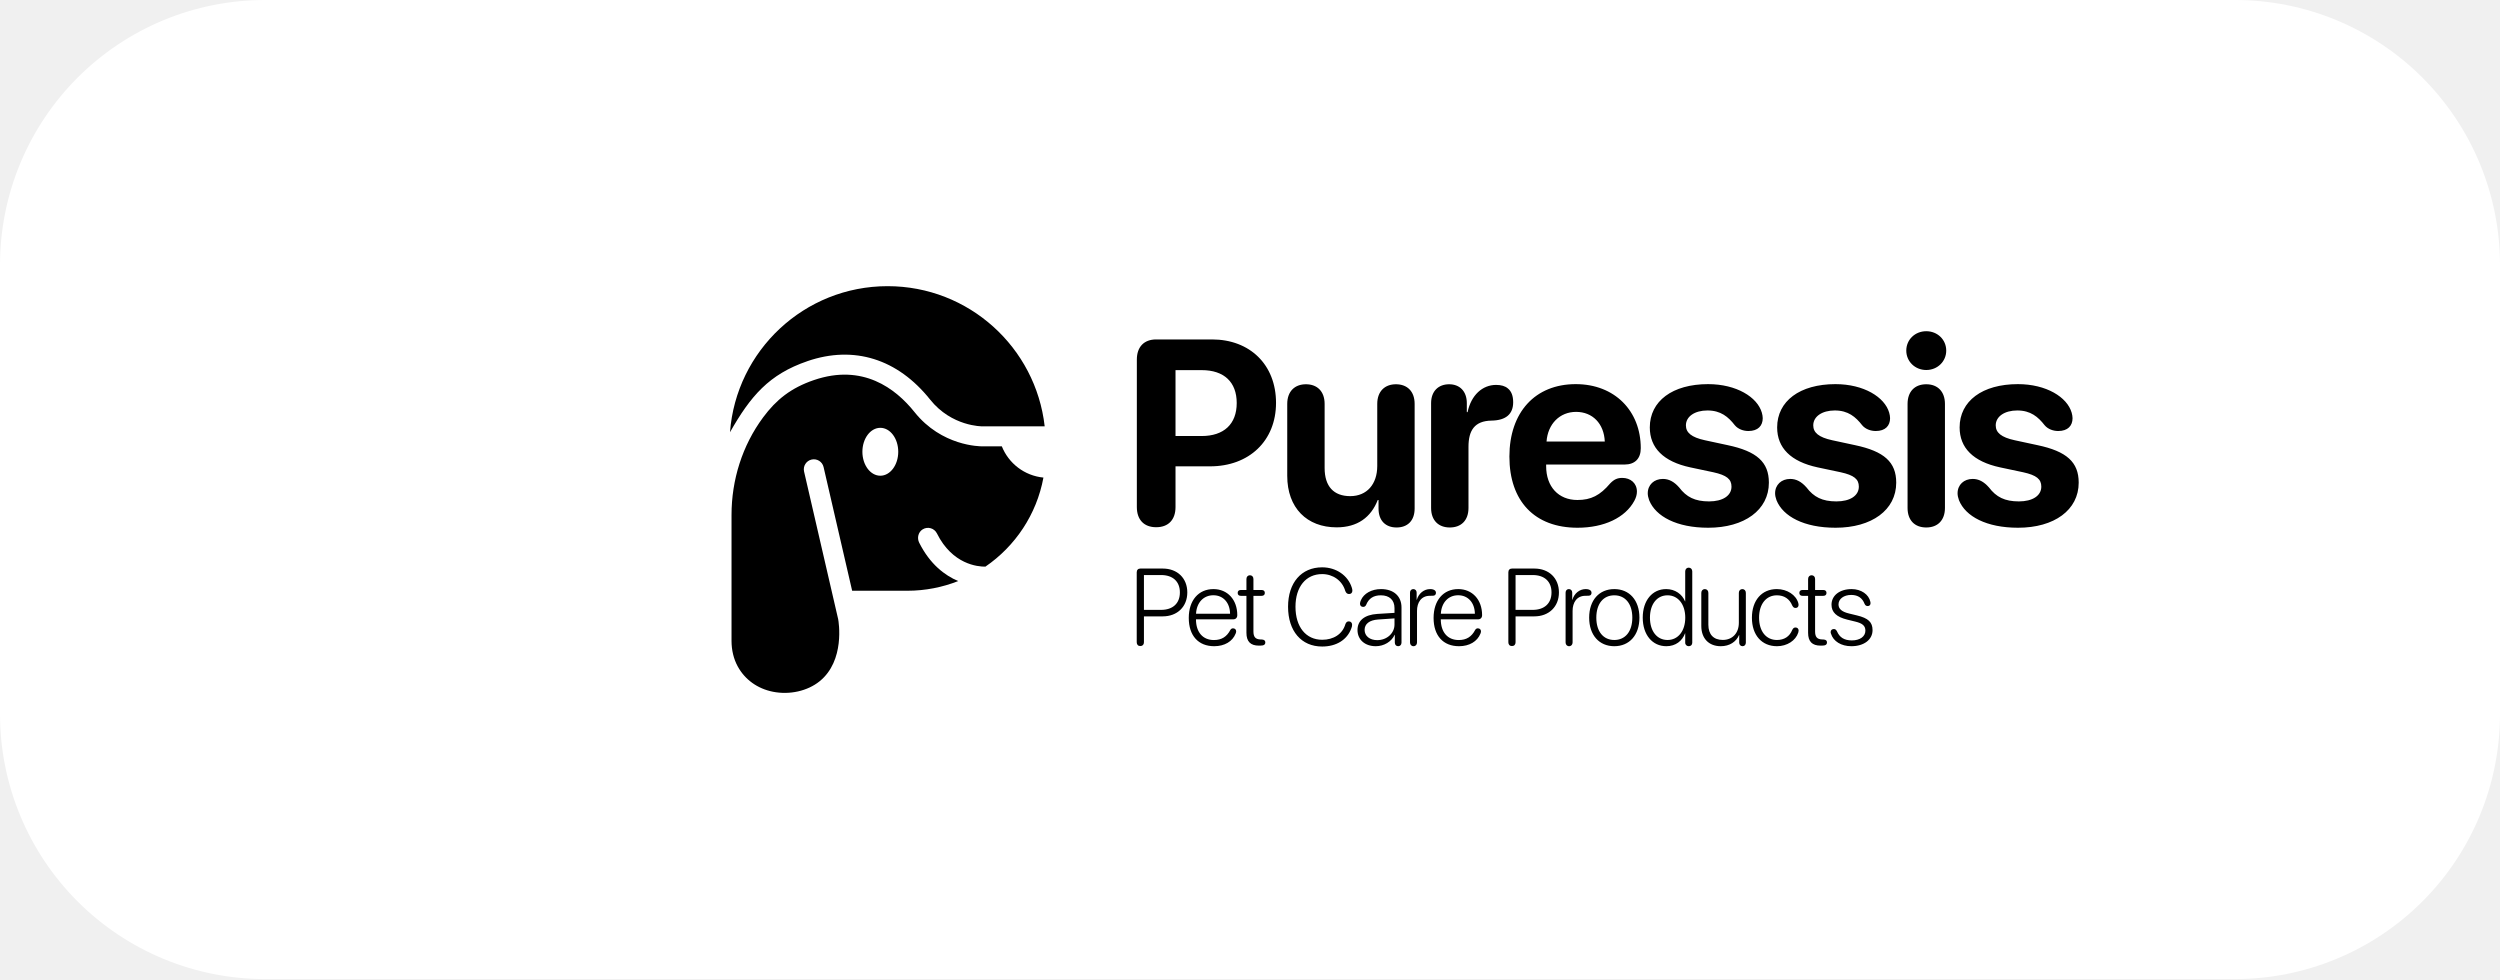
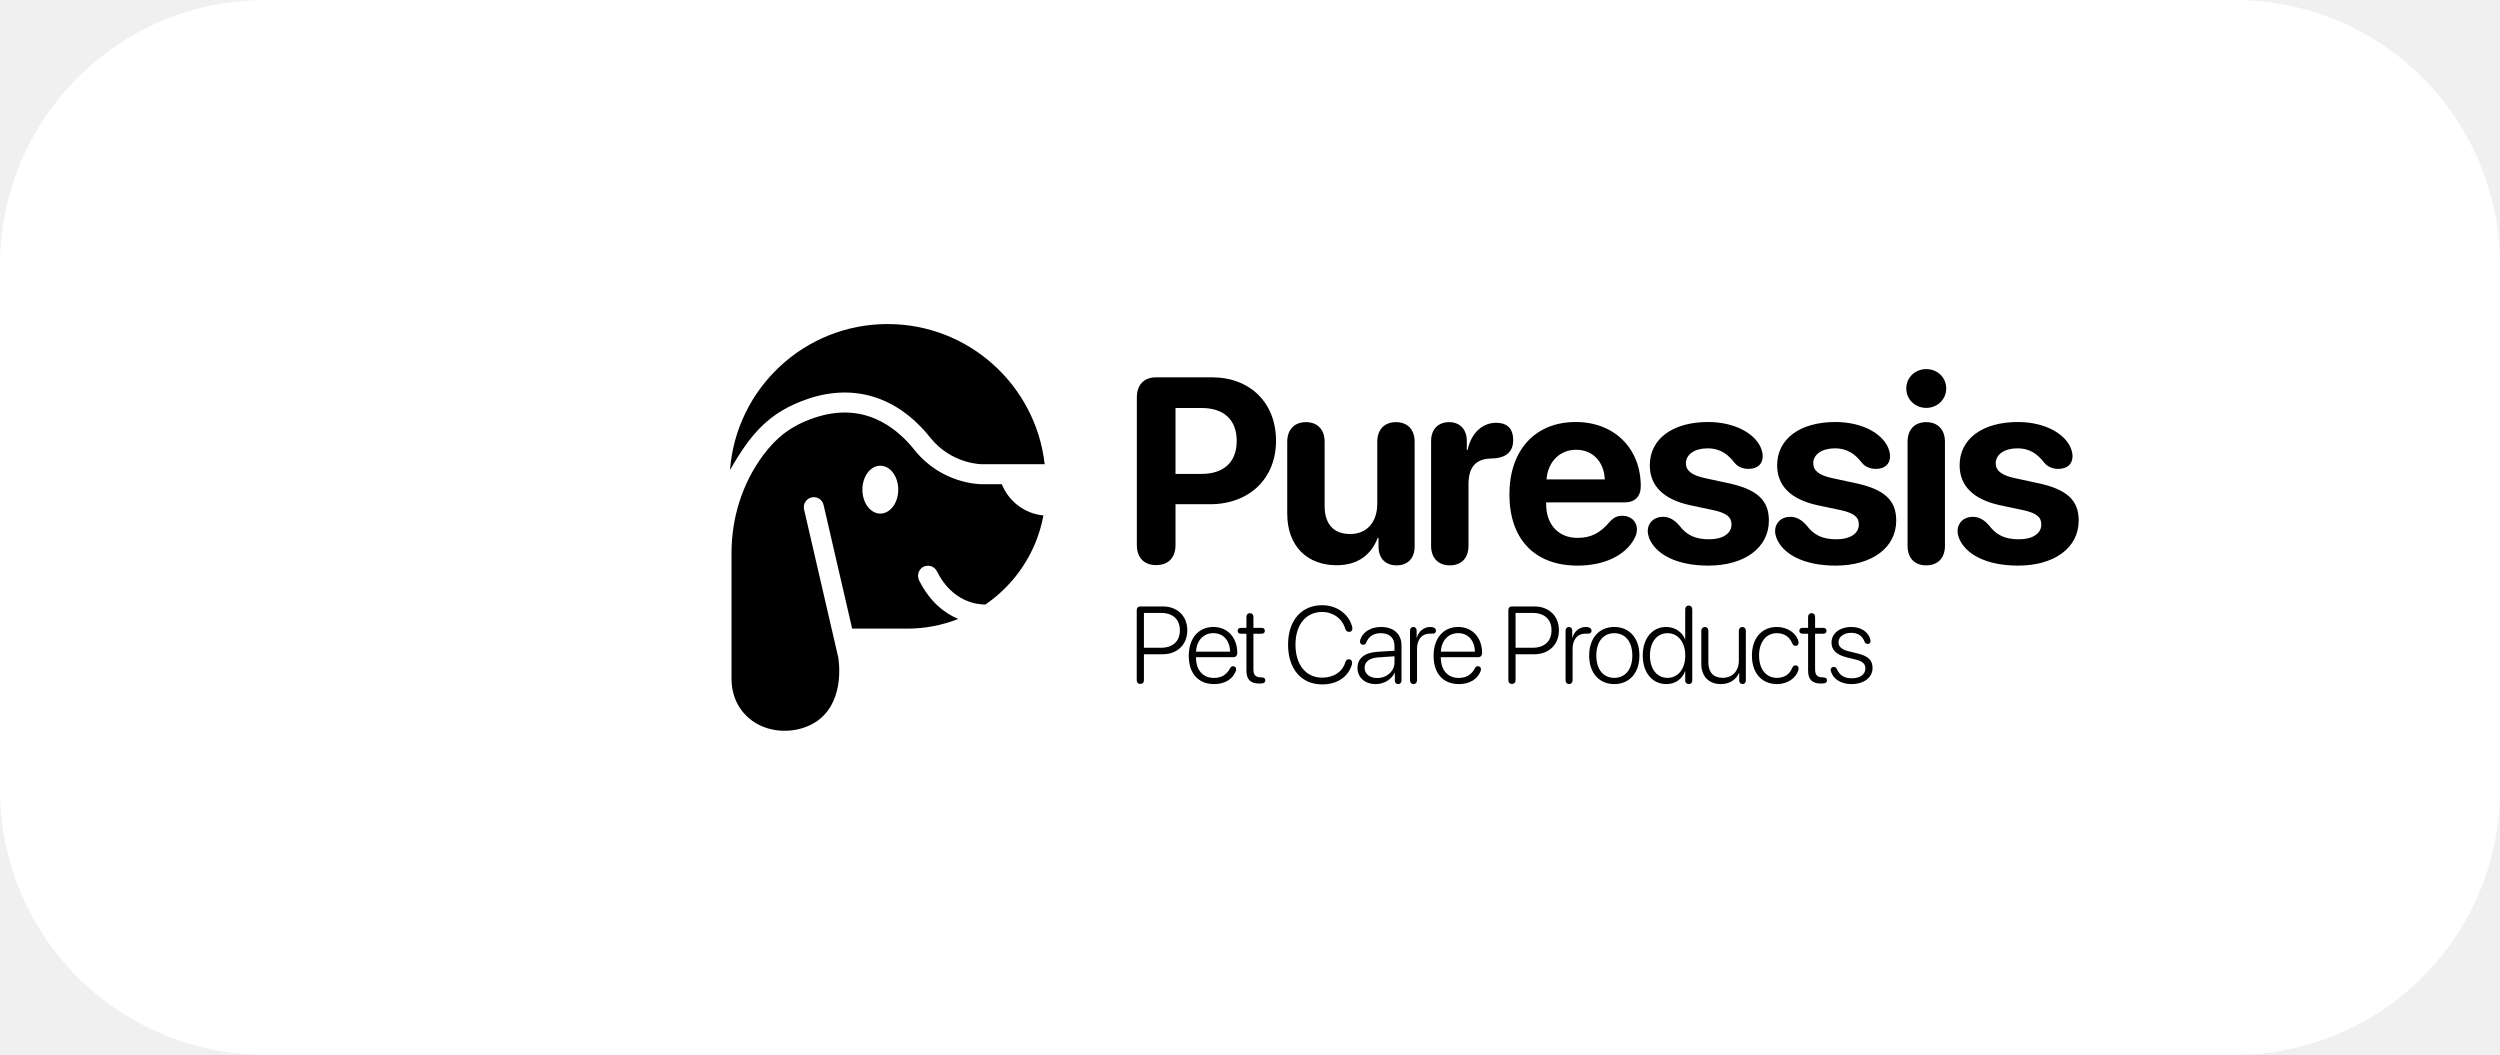
- <svg xmlns="http://www.w3.org/2000/svg" width="1887" height="739" viewBox="0 0 1887 739" fill="none">
+ <svg xmlns="http://www.w3.org/2000/svg" width="1887" height="796.184" viewBox="0 0 1887 796.184" fill="none">
  <g>
-     <path transform="matrix(1 0 0 1 0 0)" d="M200 0L1687 0C1740.043 0 1790.914 21.071 1828.421 58.579C1865.929 96.086 1887 146.957 1887 200L1887 200L1887 539C1887 592.043 1865.929 642.914 1828.421 680.421C1790.914 717.929 1740.043 739 1687 739L1687 739L200 739C146.957 739 96.086 717.929 58.579 680.421C21.071 642.914 0 592.043 0 539L0 539L0 200C0 146.957 21.071 96.086 58.579 58.579C96.086 21.071 146.957 0 200 0L200 0Z" fill="#FFFFFF" />
+     <path transform="matrix(1 0 0 1 0 0)" d="M200 0L1687 0C1740.043 0 1790.914 21.071 1828.421 58.579C1865.929 96.086 1887 146.957 1887 200L1887 200L1887 596.184C1887 649.227 1865.929 700.098 1828.421 737.605C1790.914 775.113 1740.043 796.184 1687 796.184L1687 796.184L200 796.184C146.957 796.184 96.086 775.113 58.579 737.605C21.071 700.098 0 649.227 0 596.184L0 596.184L0 200C0 146.957 21.071 96.086 58.579 58.579C96.086 21.071 146.957 0 200 0L200 0Z" fill="#FFFFFF" />
  </g>
  <g>
    <g>
      <g>
        <g>
          <g>
            <g>
-               <path transform="matrix(1 0 0 1 551 216)" d="M0 110.245C4.651 48.592 56.116 0 118.967 0C180.308 0 230.807 46.266 237.527 105.805L190.683 105.805L190.532 105.805C190.275 105.805 167.367 106.032 151.057 85.602C126.533 54.873 93.658 44.575 58.517 56.564L58.517 56.579C29.357 66.53 15.433 83.095 0 110.245ZM63.389 70.864C100.146 58.316 124.927 77.086 139.258 95.024C159.765 120.724 188.473 120.936 190.738 120.906L205.144 120.906L205.175 120.891C210.309 133.741 222.269 143.087 236.585 144.477C231.451 172.321 215.292 196.3 192.777 211.702C187.098 211.762 167.89 210.116 156.186 186.605C154.223 182.68 149.3 181.2 145.464 183.54C142.082 185.609 141.025 190.078 142.807 193.627C151.022 209.995 162.227 218.361 172.254 222.589C160.354 227.285 147.412 229.897 133.852 229.897L92.202 229.897L70.638 136.534C69.702 132.472 65.639 129.935 61.577 130.872C57.515 131.808 54.978 135.87 55.914 139.932L81.662 251.414C81.979 253.121 87.008 282.641 67.588 298.269C58.451 305.623 44.981 308.628 32.432 306.137C20.774 303.811 11.32 297.031 5.839 287.02C2.773 281.433 1.157 274.759 1.157 267.737L1.157 172.683C1.157 146.258 9.252 120.332 24.972 99.086C34.954 85.617 46.008 76.799 63.389 70.864ZM113.465 106.923C105.99 106.923 99.934 115.017 99.934 124.998C99.934 134.979 105.99 143.072 113.465 143.072C120.94 143.072 126.996 134.979 126.996 124.998C126.996 115.017 120.94 106.923 113.465 106.923Z" fill="#000000" fill-rule="evenodd" />
+               <path transform="matrix(1 0 0 1 551 244.592)" d="M0 110.245C4.651 48.592 56.116 0 118.967 0C180.308 0 230.807 46.266 237.527 105.805L190.683 105.805L190.532 105.805C190.275 105.805 167.367 106.032 151.057 85.602C126.533 54.873 93.658 44.575 58.517 56.564L58.517 56.579C29.357 66.53 15.433 83.095 0 110.245ZM63.389 70.864C100.146 58.316 124.927 77.086 139.258 95.024C159.765 120.724 188.473 120.936 190.738 120.906L205.144 120.906L205.175 120.891C210.309 133.741 222.269 143.087 236.585 144.477C231.451 172.321 215.292 196.3 192.777 211.702C187.098 211.762 167.89 210.116 156.186 186.605C154.223 182.68 149.3 181.2 145.464 183.54C142.082 185.609 141.025 190.078 142.807 193.627C151.022 209.995 162.227 218.361 172.254 222.589C160.354 227.285 147.412 229.897 133.852 229.897L92.202 229.897L70.638 136.534C69.702 132.472 65.639 129.935 61.577 130.872C57.515 131.808 54.978 135.87 55.914 139.932L81.662 251.414C81.979 253.121 87.008 282.641 67.588 298.269C58.451 305.623 44.981 308.628 32.432 306.137C20.774 303.811 11.32 297.031 5.839 287.02C2.773 281.433 1.157 274.759 1.157 267.737L1.157 172.683C1.157 146.258 9.252 120.332 24.972 99.086C34.954 85.617 46.008 76.799 63.389 70.864ZM113.465 106.923C105.99 106.923 99.934 115.017 99.934 124.998C99.934 134.979 105.99 143.072 113.465 143.072C120.94 143.072 126.996 134.979 126.996 124.998C126.996 115.017 120.94 106.923 113.465 106.923Z" fill="#000000" fill-rule="evenodd" />
            </g>
          </g>
        </g>
      </g>
      <g>
-         <path transform="matrix(1 0 0 1 858 250)" d="M14.684 147.949C5.503 147.949 0.091 142.326 0.091 132.728L0.091 21.426C0.091 11.828 5.503 6.205 14.684 6.205L56.821 6.205C85.428 6.205 105.144 25.305 105.144 54.099C105.144 82.797 84.752 101.994 55.372 101.994L29.278 101.994L29.278 132.728C29.278 142.326 23.866 147.949 14.684 147.949ZM29.278 79.113L48.993 79.113C65.713 79.113 75.474 70.193 75.474 54.196C75.474 38.296 65.809 29.377 49.09 29.377L29.278 29.377L29.278 79.113ZM150.911 148.046C128.489 148.046 113.606 133.406 113.606 109.168L113.606 54.875C113.606 45.18 119.501 40.041 127.716 40.041C136.027 40.041 141.826 45.18 141.826 54.875L141.826 103.254C141.826 117.118 148.688 124.487 161.155 124.487C173.719 124.487 181.547 115.47 181.547 101.703L181.547 54.875C181.547 45.18 187.442 40.041 195.657 40.041C203.968 40.041 209.767 45.18 209.767 54.875L209.767 133.794C209.767 143.199 204.258 148.143 196.14 148.143C188.022 148.143 182.513 143.199 182.513 133.794L182.513 127.395L181.933 127.395C176.811 140.484 166.567 148.046 150.911 148.046ZM236.302 148.143C227.797 148.143 222.192 142.811 222.192 133.406L222.192 54.293C222.192 45.277 227.7 40.041 235.819 40.041C243.743 40.041 249.155 45.277 249.155 54.293L249.155 61.08L249.735 61.08C252.441 48.185 260.946 40.526 271.287 40.526C275.056 40.526 278.052 41.399 280.082 43.144C282.788 45.277 284.141 48.767 284.141 53.615C284.141 58.074 282.788 61.468 280.082 63.795C277.376 66.121 273.317 67.382 267.808 67.479C254.954 67.673 250.412 74.944 250.412 87.257L250.412 133.406C250.412 142.811 244.903 148.143 236.302 148.143ZM332.71 148.337C300.335 148.337 281.296 128.268 281.296 94.625C281.296 61.177 300.721 39.944 331.357 39.944C360.737 39.944 380.453 60.11 380.453 88.324C380.453 96.177 376.007 100.637 368.179 100.637L309.033 100.637L309.033 101.897C309.033 117.312 318.31 127.395 332.614 127.395C342.955 127.395 349.72 123.905 357.355 114.888C360.351 111.786 362.863 110.72 366.536 110.72C372.625 110.72 377.553 114.598 377.553 121.093C377.553 123.323 376.877 125.65 375.621 127.977C368.759 140.775 352.716 148.337 332.71 148.337ZM309.322 83.282L353.296 83.282C352.716 69.709 344.018 60.886 331.647 60.886C319.277 60.886 310.289 70 309.322 83.282ZM431.342 148.337C407.567 148.337 391.718 139.805 386.789 127.589C386.112 125.747 385.726 123.905 385.726 122.354C385.726 115.858 390.558 111.495 397.13 111.495C401.672 111.495 405.538 113.531 409.404 117.894C414.912 125.165 421.291 128.462 432.018 128.462C442.263 128.462 448.931 124.196 448.931 117.312C448.931 111.689 445.355 108.684 435.208 106.454L417.812 102.769C397.516 98.407 387.272 88.033 387.272 72.617C387.272 52.742 404.378 39.944 431.245 39.944C452.7 39.944 468.453 49.737 471.836 61.468C472.222 62.922 472.512 64.279 472.512 65.637C472.512 71.357 468.937 75.332 461.688 75.332C458.016 75.332 453.957 73.975 451.444 70.969C446.515 64.667 440.91 59.82 430.762 59.82C421.194 59.82 414.526 64.376 414.526 71.066C414.526 76.495 418.585 80.083 428.926 82.313L446.032 85.997C468.067 90.65 477.151 98.794 477.151 114.307C477.151 134.958 458.692 148.337 431.342 148.337ZM527.461 148.337C503.686 148.337 487.836 139.805 482.907 127.589C482.231 125.747 481.844 123.905 481.844 122.354C481.844 115.858 486.677 111.495 493.248 111.495C497.791 111.495 501.657 113.531 505.522 117.894C511.031 125.165 517.41 128.462 528.137 128.462C538.381 128.462 545.05 124.196 545.05 117.312C545.05 111.689 541.474 108.684 531.326 106.454L513.93 102.769C493.635 98.407 483.391 88.033 483.391 72.617C483.391 52.742 500.497 39.944 527.364 39.944C548.819 39.944 564.572 49.737 567.955 61.468C568.341 62.922 568.631 64.279 568.631 65.637C568.631 71.357 565.055 75.332 557.807 75.332C554.134 75.332 550.075 73.975 547.563 70.969C542.634 64.667 537.028 59.82 526.881 59.82C517.313 59.82 510.644 64.376 510.644 71.066C510.644 76.495 514.704 80.083 525.044 82.313L542.151 85.997C564.185 90.65 573.27 98.794 573.27 114.307C573.27 134.958 554.811 148.337 527.461 148.337ZM595.939 29.28C587.434 29.28 580.862 22.784 580.862 14.64C580.862 6.399 587.434 0 595.939 0C604.444 0 611.016 6.399 611.016 14.64C611.016 22.784 604.444 29.28 595.939 29.28ZM595.939 148.143C587.144 148.143 581.829 142.617 581.829 133.406L581.829 54.875C581.829 45.665 587.144 40.041 595.939 40.041C604.637 40.041 610.049 45.665 610.049 54.875L610.049 133.406C610.049 142.617 604.637 148.143 595.939 148.143ZM665.191 148.337C641.416 148.337 625.566 139.805 620.637 127.589C619.961 125.747 619.574 123.905 619.574 122.354C619.574 115.858 624.407 111.495 630.978 111.495C635.521 111.495 639.386 113.531 643.252 117.894C648.761 125.165 655.14 128.462 665.867 128.462C676.111 128.462 682.78 124.196 682.78 117.312C682.78 111.689 679.204 108.684 669.056 106.454L651.66 102.769C631.365 98.407 621.121 88.033 621.121 72.617C621.121 52.742 638.227 39.944 665.094 39.944C686.549 39.944 702.302 49.737 705.685 61.468C706.071 62.922 706.361 64.279 706.361 65.637C706.361 71.357 702.785 75.332 695.537 75.332C691.864 75.332 687.805 73.975 685.293 70.969C680.364 64.667 674.758 59.82 664.611 59.82C655.043 59.82 648.374 64.376 648.374 71.066C648.374 76.495 652.433 80.083 662.774 82.313L679.88 85.997C701.915 90.65 711 98.794 711 114.307C711 134.958 692.541 148.337 665.191 148.337ZM2.721 237.639C1.041 237.639 0 236.555 0 234.788L0 181.994C0 180.228 1.041 179.144 2.721 179.144L19.65 179.144C30.695 179.144 38.179 186.41 38.179 197.17C38.179 207.929 30.615 215.236 19.61 215.236L5.443 215.236L5.443 234.788C5.443 236.555 4.402 237.639 2.721 237.639ZM5.443 210.338L18.369 210.338C27.254 210.338 32.576 205.4 32.576 197.17C32.576 188.94 27.294 184.042 18.369 184.042L5.443 184.042L5.443 210.338ZM58.492 237.759C46.526 237.759 39.282 229.81 39.282 216.401C39.282 203.152 46.646 194.641 57.892 194.641C68.537 194.641 75.901 202.67 75.901 214.273C75.901 216.28 74.74 217.485 72.779 217.485L44.725 217.485C44.725 227.281 49.968 233.102 58.252 233.102C64.055 233.102 67.977 230.653 70.698 225.434C71.218 224.631 71.819 224.27 72.699 224.27C74.1 224.27 75.06 225.153 75.06 226.598C75.06 227.04 74.9 227.642 74.66 228.244C72.299 234.186 66.256 237.759 58.492 237.759ZM44.765 213.269L70.458 213.269C70.338 204.878 65.255 199.298 57.852 199.298C50.408 199.298 45.205 204.838 44.765 213.269ZM82.807 227.642L82.807 199.739L78.604 199.739C77.044 199.739 76.203 198.936 76.203 197.531C76.203 196.126 77.044 195.323 78.604 195.323L82.807 195.323L82.807 187.053C82.807 185.326 83.887 184.202 85.448 184.202C87.009 184.202 88.089 185.326 88.089 187.053L88.089 195.323L94.252 195.323C95.813 195.323 96.694 196.126 96.694 197.531C96.694 198.936 95.813 199.739 94.252 199.739L88.089 199.739L88.089 226.598C88.089 230.693 89.53 232.5 93.332 232.66L94.492 232.701C96.213 232.821 97.054 233.544 97.054 234.828C97.054 236.434 96.133 237.317 93.292 237.317L92.211 237.317C85.888 237.317 82.807 234.226 82.807 227.642ZM139.96 238C124.232 238 114.227 226.317 114.227 207.97C114.227 189.823 124.272 178.22 139.96 178.22C150.606 178.22 159.41 184.403 162.291 193.396C162.612 194.279 162.772 195.162 162.772 195.845C162.772 197.371 161.811 198.374 160.29 198.374C158.97 198.374 158.009 197.652 157.409 196.046C155.168 188.257 148.124 183.319 139.96 183.319C127.714 183.319 119.83 192.914 119.83 207.97C119.83 223.226 127.714 232.901 140 232.901C148.524 232.901 155.368 228.646 157.529 221.018C158.089 219.653 158.85 219.01 160.09 219.01C161.571 219.01 162.572 220.054 162.572 221.539C162.572 222.503 162.371 223.426 161.891 224.51C158.77 232.861 150.766 238 139.96 238ZM180.443 237.759C172.239 237.759 166.636 232.821 166.636 225.514C166.636 218.408 171.919 214.032 181.564 213.389L194.57 212.587L194.57 208.973C194.57 202.951 190.768 199.338 184.285 199.338C178.882 199.338 175.16 201.546 173.119 206.645C172.639 207.608 171.919 208.09 170.878 208.09C169.477 208.09 168.517 207.126 168.517 205.681C168.517 204.878 168.797 203.915 169.237 202.991C171.398 198.013 177.201 194.641 184.405 194.641C193.93 194.641 199.853 199.98 199.853 208.491L199.853 235.069C199.853 236.675 198.812 237.759 197.331 237.759C195.851 237.759 194.81 236.675 194.81 235.069L194.81 229.127L194.69 229.127C192.369 234.306 186.646 237.759 180.443 237.759ZM181.523 233.182C188.807 233.182 194.57 228.003 194.57 221.379L194.57 216.762L182.204 217.605C175.641 218.047 171.999 220.937 171.999 225.434C171.999 230.091 175.921 233.182 181.523 233.182ZM208.92 237.759C207.359 237.759 206.278 236.595 206.278 234.909L206.278 197.33C206.278 195.725 207.279 194.641 208.76 194.641C210.24 194.641 211.281 195.725 211.281 197.33L211.281 202.75L211.401 202.75C212.802 197.852 216.884 194.641 221.446 194.641C222.887 194.641 224.047 194.922 224.888 195.524C225.488 195.965 225.848 196.608 225.848 197.451C225.848 198.294 225.528 198.936 224.888 199.338C224.127 199.739 223.127 199.699 221.286 199.699C214.723 199.699 211.561 204.758 211.561 211.101L211.561 234.909C211.561 236.595 210.48 237.759 208.92 237.759ZM243.279 237.759C231.313 237.759 224.07 229.81 224.07 216.401C224.07 203.152 231.433 194.641 242.679 194.641C253.324 194.641 260.688 202.67 260.688 214.273C260.688 216.28 259.528 217.485 257.567 217.485L229.512 217.485C229.512 227.281 234.755 233.102 243.039 233.102C248.842 233.102 252.764 230.653 255.486 225.434C256.006 224.631 256.606 224.27 257.487 224.27C258.887 224.27 259.848 225.153 259.848 226.598C259.848 227.04 259.688 227.642 259.448 228.244C257.086 234.186 251.043 237.759 243.279 237.759ZM229.553 213.269L255.245 213.269C255.125 204.878 250.043 199.298 242.639 199.298C235.195 199.298 229.993 204.838 229.553 213.269ZM283.224 237.639C281.543 237.639 280.503 236.555 280.503 234.788L280.503 181.994C280.503 180.228 281.543 179.144 283.224 179.144L300.153 179.144C311.198 179.144 318.682 186.41 318.682 197.17C318.682 207.929 311.118 215.236 300.113 215.236L285.946 215.236L285.946 234.788C285.946 236.555 284.905 237.639 283.224 237.639ZM285.946 210.338L298.872 210.338C307.757 210.338 313.079 205.4 313.079 197.17C313.079 188.94 307.797 184.042 298.872 184.042L285.946 184.042L285.946 210.338ZM326.348 237.759C324.788 237.759 323.707 236.595 323.707 234.909L323.707 197.33C323.707 195.725 324.708 194.641 326.188 194.641C327.669 194.641 328.71 195.725 328.71 197.33L328.71 202.75L328.83 202.75C330.23 197.852 334.312 194.641 338.875 194.641C340.316 194.641 341.476 194.922 342.317 195.524C342.917 195.965 343.277 196.608 343.277 197.451C343.277 198.294 342.957 198.936 342.317 199.338C341.556 199.739 340.556 199.699 338.715 199.699C332.151 199.699 328.99 204.758 328.99 211.101L328.99 234.909C328.99 236.595 327.909 237.759 326.348 237.759ZM360.468 237.759C349.102 237.759 341.499 229.408 341.499 216.2C341.499 202.991 349.102 194.641 360.468 194.641C371.834 194.641 379.438 202.991 379.438 216.2C379.438 229.408 371.834 237.759 360.468 237.759ZM360.468 233.062C368.712 233.062 374.075 226.719 374.075 216.2C374.075 205.681 368.712 199.338 360.468 199.338C352.264 199.338 346.901 205.641 346.901 216.2C346.901 226.759 352.264 233.062 360.468 233.062ZM399.75 237.759C389.225 237.759 381.941 229.168 381.941 216.2C381.941 203.192 389.185 194.641 399.63 194.641C406.354 194.641 411.676 198.495 413.877 203.915L413.997 203.915L413.997 181.312C413.997 179.625 415.078 178.461 416.639 178.461C418.2 178.461 419.32 179.625 419.32 181.312L419.32 235.15C419.32 236.675 418.24 237.759 416.719 237.759C415.238 237.759 413.997 236.715 413.997 235.15L413.997 228.043L413.877 228.043C411.796 233.744 406.794 237.759 399.75 237.759ZM400.671 233.062C408.595 233.062 414.037 226.317 414.037 216.2C414.037 206.123 408.595 199.338 400.671 199.338C392.667 199.338 387.384 206.002 387.384 216.2C387.384 226.397 392.667 233.062 400.671 233.062ZM440.833 237.759C431.789 237.759 426.146 231.857 426.146 222.463L426.146 197.491C426.146 195.805 427.267 194.641 428.827 194.641C430.348 194.641 431.469 195.805 431.469 197.491L431.469 221.539C431.469 228.927 435.391 233.022 442.354 233.022C449.598 233.022 454.48 227.923 454.48 220.094L454.48 197.491C454.48 195.805 455.561 194.641 457.122 194.641C458.682 194.641 459.763 195.805 459.763 197.491L459.763 235.069C459.763 236.595 458.802 237.759 457.282 237.759C455.761 237.759 454.76 236.595 454.76 235.069L454.76 229.328L454.64 229.328C452.439 234.467 447.437 237.759 440.833 237.759ZM483.277 237.759C471.831 237.759 464.348 229.449 464.348 216.28C464.348 203.112 471.791 194.641 483.157 194.641C490.921 194.641 497.644 199.057 499.365 205.199C499.485 205.681 499.565 206.163 499.565 206.564C499.565 207.97 498.685 208.893 497.324 208.893C496.124 208.893 495.483 208.371 494.763 207.006C492.722 201.988 488.64 199.338 483.197 199.338C475.073 199.338 469.75 205.962 469.75 216.2C469.75 226.598 475.113 233.062 483.237 233.062C488.76 233.062 492.802 230.412 494.763 225.514C495.483 224.109 496.124 223.627 497.284 223.627C498.685 223.627 499.605 224.591 499.605 225.996C499.605 226.397 499.485 226.919 499.325 227.481C497.404 233.503 490.881 237.759 483.277 237.759ZM506.751 227.642L506.751 199.739L502.549 199.739C500.989 199.739 500.148 198.936 500.148 197.531C500.148 196.126 500.989 195.323 502.549 195.323L506.751 195.323L506.751 187.053C506.751 185.326 507.832 184.202 509.393 184.202C510.954 184.202 512.034 185.326 512.034 187.053L512.034 195.323L518.197 195.323C519.758 195.323 520.638 196.126 520.638 197.531C520.638 198.936 519.758 199.739 518.197 199.739L512.034 199.739L512.034 226.598C512.034 230.693 513.475 232.5 517.277 232.66L518.437 232.701C520.158 232.821 520.999 233.544 520.999 234.828C520.999 236.434 520.078 237.317 517.237 237.317L516.156 237.317C509.833 237.317 506.751 234.226 506.751 227.642ZM539.39 237.759C531.746 237.759 525.823 234.066 524.063 228.405C523.862 227.923 523.782 227.481 523.782 227.04C523.782 225.635 524.823 224.791 526.224 224.791C527.264 224.791 527.985 225.353 528.625 226.678C530.546 231.054 533.948 233.383 539.79 233.383C545.793 233.383 549.996 230.492 549.996 226.036C549.996 222.423 547.915 220.496 542.352 219.171L536.269 217.685C528.225 215.718 524.423 212.105 524.423 206.444C524.423 199.458 530.586 194.641 539.63 194.641C546.754 194.641 552.597 198.655 553.758 204.276C553.838 204.677 553.878 204.999 553.878 205.28C553.878 206.605 553.077 207.448 551.797 207.448C550.676 207.448 549.956 207.046 549.355 205.721C547.754 201.586 544.593 199.057 539.31 199.057C533.667 199.057 529.705 202.068 529.705 206.203C529.705 209.575 532.147 211.743 537.629 213.068L543.592 214.514C552.157 216.561 555.398 219.612 555.398 225.635C555.398 232.861 548.875 237.759 539.39 237.759Z" fill="#000000" />
+         <path transform="matrix(1 0 0 1 858 278.592)" d="M14.684 147.949C5.503 147.949 0.091 142.326 0.091 132.728L0.091 21.426C0.091 11.828 5.503 6.205 14.684 6.205L56.821 6.205C85.428 6.205 105.144 25.305 105.144 54.099C105.144 82.797 84.752 101.994 55.372 101.994L29.278 101.994L29.278 132.728C29.278 142.326 23.866 147.949 14.684 147.949ZM29.278 79.113L48.993 79.113C65.713 79.113 75.474 70.193 75.474 54.196C75.474 38.296 65.809 29.377 49.09 29.377L29.278 29.377L29.278 79.113ZM150.911 148.046C128.489 148.046 113.606 133.406 113.606 109.168L113.606 54.875C113.606 45.18 119.501 40.041 127.716 40.041C136.027 40.041 141.826 45.18 141.826 54.875L141.826 103.254C141.826 117.118 148.688 124.487 161.155 124.487C173.719 124.487 181.547 115.47 181.547 101.703L181.547 54.875C181.547 45.18 187.442 40.041 195.657 40.041C203.968 40.041 209.767 45.18 209.767 54.875L209.767 133.794C209.767 143.199 204.258 148.143 196.14 148.143C188.022 148.143 182.513 143.199 182.513 133.794L182.513 127.395L181.933 127.395C176.811 140.484 166.567 148.046 150.911 148.046ZM236.302 148.143C227.797 148.143 222.192 142.811 222.192 133.406L222.192 54.293C222.192 45.277 227.7 40.041 235.819 40.041C243.743 40.041 249.155 45.277 249.155 54.293L249.155 61.08L249.735 61.08C252.441 48.185 260.946 40.526 271.287 40.526C275.056 40.526 278.052 41.399 280.082 43.144C282.788 45.277 284.141 48.767 284.141 53.615C284.141 58.074 282.788 61.468 280.082 63.795C277.376 66.121 273.317 67.382 267.808 67.479C254.954 67.673 250.412 74.944 250.412 87.257L250.412 133.406C250.412 142.811 244.903 148.143 236.302 148.143ZM332.71 148.337C300.335 148.337 281.296 128.268 281.296 94.625C281.296 61.177 300.721 39.944 331.357 39.944C360.737 39.944 380.453 60.11 380.453 88.324C380.453 96.177 376.007 100.637 368.179 100.637L309.033 100.637L309.033 101.897C309.033 117.312 318.31 127.395 332.614 127.395C342.955 127.395 349.72 123.905 357.355 114.888C360.351 111.786 362.863 110.72 366.536 110.72C372.625 110.72 377.553 114.598 377.553 121.093C377.553 123.323 376.877 125.65 375.621 127.977C368.759 140.775 352.716 148.337 332.71 148.337ZM309.322 83.282L353.296 83.282C352.716 69.709 344.018 60.886 331.647 60.886C319.277 60.886 310.289 70 309.322 83.282ZM431.342 148.337C407.567 148.337 391.718 139.805 386.789 127.589C386.112 125.747 385.726 123.905 385.726 122.354C385.726 115.858 390.558 111.495 397.13 111.495C401.672 111.495 405.538 113.531 409.404 117.894C414.912 125.165 421.291 128.462 432.018 128.462C442.263 128.462 448.931 124.196 448.931 117.312C448.931 111.689 445.355 108.684 435.208 106.454L417.812 102.769C397.516 98.407 387.272 88.033 387.272 72.617C387.272 52.742 404.378 39.944 431.245 39.944C452.7 39.944 468.453 49.737 471.836 61.468C472.222 62.922 472.512 64.279 472.512 65.637C472.512 71.357 468.937 75.332 461.688 75.332C458.016 75.332 453.957 73.975 451.444 70.969C446.515 64.667 440.91 59.82 430.762 59.82C421.194 59.82 414.526 64.376 414.526 71.066C414.526 76.495 418.585 80.083 428.926 82.313L446.032 85.997C468.067 90.65 477.151 98.794 477.151 114.307C477.151 134.958 458.692 148.337 431.342 148.337ZM527.461 148.337C503.686 148.337 487.836 139.805 482.907 127.589C482.231 125.747 481.844 123.905 481.844 122.354C481.844 115.858 486.677 111.495 493.248 111.495C497.791 111.495 501.657 113.531 505.522 117.894C511.031 125.165 517.41 128.462 528.137 128.462C538.381 128.462 545.05 124.196 545.05 117.312C545.05 111.689 541.474 108.684 531.326 106.454L513.93 102.769C493.635 98.407 483.391 88.033 483.391 72.617C483.391 52.742 500.497 39.944 527.364 39.944C548.819 39.944 564.572 49.737 567.955 61.468C568.341 62.922 568.631 64.279 568.631 65.637C568.631 71.357 565.055 75.332 557.807 75.332C554.134 75.332 550.075 73.975 547.563 70.969C542.634 64.667 537.028 59.82 526.881 59.82C517.313 59.82 510.644 64.376 510.644 71.066C510.644 76.495 514.704 80.083 525.044 82.313L542.151 85.997C564.185 90.65 573.27 98.794 573.27 114.307C573.27 134.958 554.811 148.337 527.461 148.337ZM595.939 29.28C587.434 29.28 580.862 22.784 580.862 14.64C580.862 6.399 587.434 0 595.939 0C604.444 0 611.016 6.399 611.016 14.64C611.016 22.784 604.444 29.28 595.939 29.28ZM595.939 148.143C587.144 148.143 581.829 142.617 581.829 133.406L581.829 54.875C581.829 45.665 587.144 40.041 595.939 40.041C604.637 40.041 610.049 45.665 610.049 54.875L610.049 133.406C610.049 142.617 604.637 148.143 595.939 148.143ZM665.191 148.337C641.416 148.337 625.566 139.805 620.637 127.589C619.961 125.747 619.574 123.905 619.574 122.354C619.574 115.858 624.407 111.495 630.978 111.495C635.521 111.495 639.386 113.531 643.252 117.894C648.761 125.165 655.14 128.462 665.867 128.462C676.111 128.462 682.78 124.196 682.78 117.312C682.78 111.689 679.204 108.684 669.056 106.454L651.66 102.769C631.365 98.407 621.121 88.033 621.121 72.617C621.121 52.742 638.227 39.944 665.094 39.944C686.549 39.944 702.302 49.737 705.685 61.468C706.071 62.922 706.361 64.279 706.361 65.637C706.361 71.357 702.785 75.332 695.537 75.332C691.864 75.332 687.805 73.975 685.293 70.969C680.364 64.667 674.758 59.82 664.611 59.82C655.043 59.82 648.374 64.376 648.374 71.066C648.374 76.495 652.433 80.083 662.774 82.313L679.88 85.997C701.915 90.65 711 98.794 711 114.307C711 134.958 692.541 148.337 665.191 148.337ZM2.721 237.639C1.041 237.639 0 236.555 0 234.788L0 181.994C0 180.228 1.041 179.144 2.721 179.144L19.65 179.144C30.695 179.144 38.179 186.41 38.179 197.17C38.179 207.929 30.615 215.236 19.61 215.236L5.443 215.236L5.443 234.788C5.443 236.555 4.402 237.639 2.721 237.639ZM5.443 210.338L18.369 210.338C27.254 210.338 32.576 205.4 32.576 197.17C32.576 188.94 27.294 184.042 18.369 184.042L5.443 184.042L5.443 210.338ZM58.492 237.759C46.526 237.759 39.282 229.81 39.282 216.401C39.282 203.152 46.646 194.641 57.892 194.641C68.537 194.641 75.901 202.67 75.901 214.273C75.901 216.28 74.74 217.485 72.779 217.485L44.725 217.485C44.725 227.281 49.968 233.102 58.252 233.102C64.055 233.102 67.977 230.653 70.698 225.434C71.218 224.631 71.819 224.27 72.699 224.27C74.1 224.27 75.06 225.153 75.06 226.598C75.06 227.04 74.9 227.642 74.66 228.244C72.299 234.186 66.256 237.759 58.492 237.759ZM44.765 213.269L70.458 213.269C70.338 204.878 65.255 199.298 57.852 199.298C50.408 199.298 45.205 204.838 44.765 213.269ZM82.807 227.642L82.807 199.739L78.604 199.739C77.044 199.739 76.203 198.936 76.203 197.531C76.203 196.126 77.044 195.323 78.604 195.323L82.807 195.323L82.807 187.053C82.807 185.326 83.887 184.202 85.448 184.202C87.009 184.202 88.089 185.326 88.089 187.053L88.089 195.323L94.252 195.323C95.813 195.323 96.694 196.126 96.694 197.531C96.694 198.936 95.813 199.739 94.252 199.739L88.089 199.739L88.089 226.598C88.089 230.693 89.53 232.5 93.332 232.66L94.492 232.701C96.213 232.821 97.054 233.544 97.054 234.828C97.054 236.434 96.133 237.317 93.292 237.317L92.211 237.317C85.888 237.317 82.807 234.226 82.807 227.642ZM139.96 238C124.232 238 114.227 226.317 114.227 207.97C114.227 189.823 124.272 178.22 139.96 178.22C150.606 178.22 159.41 184.403 162.291 193.396C162.612 194.279 162.772 195.162 162.772 195.845C162.772 197.371 161.811 198.374 160.29 198.374C158.97 198.374 158.009 197.652 157.409 196.046C155.168 188.257 148.124 183.319 139.96 183.319C127.714 183.319 119.83 192.914 119.83 207.97C119.83 223.226 127.714 232.901 140 232.901C148.524 232.901 155.368 228.646 157.529 221.018C158.089 219.653 158.85 219.01 160.09 219.01C161.571 219.01 162.572 220.054 162.572 221.539C162.572 222.503 162.371 223.426 161.891 224.51C158.77 232.861 150.766 238 139.96 238ZM180.443 237.759C172.239 237.759 166.636 232.821 166.636 225.514C166.636 218.408 171.919 214.032 181.564 213.389L194.57 212.587L194.57 208.973C194.57 202.951 190.768 199.338 184.285 199.338C178.882 199.338 175.16 201.546 173.119 206.645C172.639 207.608 171.919 208.09 170.878 208.09C169.477 208.09 168.517 207.126 168.517 205.681C168.517 204.878 168.797 203.915 169.237 202.991C171.398 198.013 177.201 194.641 184.405 194.641C193.93 194.641 199.853 199.98 199.853 208.491L199.853 235.069C199.853 236.675 198.812 237.759 197.331 237.759C195.851 237.759 194.81 236.675 194.81 235.069L194.81 229.127L194.69 229.127C192.369 234.306 186.646 237.759 180.443 237.759ZM181.523 233.182C188.807 233.182 194.57 228.003 194.57 221.379L194.57 216.762L182.204 217.605C175.641 218.047 171.999 220.937 171.999 225.434C171.999 230.091 175.921 233.182 181.523 233.182ZM208.92 237.759C207.359 237.759 206.278 236.595 206.278 234.909L206.278 197.33C206.278 195.725 207.279 194.641 208.76 194.641C210.24 194.641 211.281 195.725 211.281 197.33L211.281 202.75L211.401 202.75C212.802 197.852 216.884 194.641 221.446 194.641C222.887 194.641 224.047 194.922 224.888 195.524C225.488 195.965 225.848 196.608 225.848 197.451C225.848 198.294 225.528 198.936 224.888 199.338C224.127 199.739 223.127 199.699 221.286 199.699C214.723 199.699 211.561 204.758 211.561 211.101L211.561 234.909C211.561 236.595 210.48 237.759 208.92 237.759ZM243.279 237.759C231.313 237.759 224.07 229.81 224.07 216.401C224.07 203.152 231.433 194.641 242.679 194.641C253.324 194.641 260.688 202.67 260.688 214.273C260.688 216.28 259.528 217.485 257.567 217.485L229.512 217.485C229.512 227.281 234.755 233.102 243.039 233.102C248.842 233.102 252.764 230.653 255.486 225.434C256.006 224.631 256.606 224.27 257.487 224.27C258.887 224.27 259.848 225.153 259.848 226.598C259.848 227.04 259.688 227.642 259.448 228.244C257.086 234.186 251.043 237.759 243.279 237.759ZM229.553 213.269L255.245 213.269C255.125 204.878 250.043 199.298 242.639 199.298C235.195 199.298 229.993 204.838 229.553 213.269ZM283.224 237.639C281.543 237.639 280.503 236.555 280.503 234.788L280.503 181.994C280.503 180.228 281.543 179.144 283.224 179.144L300.153 179.144C311.198 179.144 318.682 186.41 318.682 197.17C318.682 207.929 311.118 215.236 300.113 215.236L285.946 215.236L285.946 234.788C285.946 236.555 284.905 237.639 283.224 237.639ZM285.946 210.338L298.872 210.338C307.757 210.338 313.079 205.4 313.079 197.17C313.079 188.94 307.797 184.042 298.872 184.042L285.946 184.042L285.946 210.338ZM326.348 237.759C324.788 237.759 323.707 236.595 323.707 234.909L323.707 197.33C323.707 195.725 324.708 194.641 326.188 194.641C327.669 194.641 328.71 195.725 328.71 197.33L328.71 202.75L328.83 202.75C330.23 197.852 334.312 194.641 338.875 194.641C340.316 194.641 341.476 194.922 342.317 195.524C342.917 195.965 343.277 196.608 343.277 197.451C343.277 198.294 342.957 198.936 342.317 199.338C341.556 199.739 340.556 199.699 338.715 199.699C332.151 199.699 328.99 204.758 328.99 211.101L328.99 234.909C328.99 236.595 327.909 237.759 326.348 237.759ZM360.468 237.759C349.102 237.759 341.499 229.408 341.499 216.2C341.499 202.991 349.102 194.641 360.468 194.641C371.834 194.641 379.438 202.991 379.438 216.2C379.438 229.408 371.834 237.759 360.468 237.759ZM360.468 233.062C368.712 233.062 374.075 226.719 374.075 216.2C374.075 205.681 368.712 199.338 360.468 199.338C352.264 199.338 346.901 205.641 346.901 216.2C346.901 226.759 352.264 233.062 360.468 233.062ZM399.75 237.759C389.225 237.759 381.941 229.168 381.941 216.2C381.941 203.192 389.185 194.641 399.63 194.641C406.354 194.641 411.676 198.495 413.877 203.915L413.997 203.915L413.997 181.312C413.997 179.625 415.078 178.461 416.639 178.461C418.2 178.461 419.32 179.625 419.32 181.312L419.32 235.15C419.32 236.675 418.24 237.759 416.719 237.759C415.238 237.759 413.997 236.715 413.997 235.15L413.997 228.043L413.877 228.043C411.796 233.744 406.794 237.759 399.75 237.759ZM400.671 233.062C408.595 233.062 414.037 226.317 414.037 216.2C414.037 206.123 408.595 199.338 400.671 199.338C392.667 199.338 387.384 206.002 387.384 216.2C387.384 226.397 392.667 233.062 400.671 233.062ZM440.833 237.759C431.789 237.759 426.146 231.857 426.146 222.463L426.146 197.491C426.146 195.805 427.267 194.641 428.827 194.641C430.348 194.641 431.469 195.805 431.469 197.491L431.469 221.539C431.469 228.927 435.391 233.022 442.354 233.022C449.598 233.022 454.48 227.923 454.48 220.094L454.48 197.491C454.48 195.805 455.561 194.641 457.122 194.641C458.682 194.641 459.763 195.805 459.763 197.491L459.763 235.069C459.763 236.595 458.802 237.759 457.282 237.759C455.761 237.759 454.76 236.595 454.76 235.069L454.76 229.328L454.64 229.328C452.439 234.467 447.437 237.759 440.833 237.759ZM483.277 237.759C471.831 237.759 464.348 229.449 464.348 216.28C464.348 203.112 471.791 194.641 483.157 194.641C490.921 194.641 497.644 199.057 499.365 205.199C499.485 205.681 499.565 206.163 499.565 206.564C499.565 207.97 498.685 208.893 497.324 208.893C496.124 208.893 495.483 208.371 494.763 207.006C492.722 201.988 488.64 199.338 483.197 199.338C475.073 199.338 469.75 205.962 469.75 216.2C469.75 226.598 475.113 233.062 483.237 233.062C488.76 233.062 492.802 230.412 494.763 225.514C495.483 224.109 496.124 223.627 497.284 223.627C498.685 223.627 499.605 224.591 499.605 225.996C499.605 226.397 499.485 226.919 499.325 227.481C497.404 233.503 490.881 237.759 483.277 237.759ZM506.751 227.642L506.751 199.739L502.549 199.739C500.989 199.739 500.148 198.936 500.148 197.531C500.148 196.126 500.989 195.323 502.549 195.323L506.751 195.323L506.751 187.053C506.751 185.326 507.832 184.202 509.393 184.202C510.954 184.202 512.034 185.326 512.034 187.053L512.034 195.323L518.197 195.323C519.758 195.323 520.638 196.126 520.638 197.531C520.638 198.936 519.758 199.739 518.197 199.739L512.034 199.739L512.034 226.598C512.034 230.693 513.475 232.5 517.277 232.66L518.437 232.701C520.158 232.821 520.999 233.544 520.999 234.828C520.999 236.434 520.078 237.317 517.237 237.317L516.156 237.317C509.833 237.317 506.751 234.226 506.751 227.642ZM539.39 237.759C531.746 237.759 525.823 234.066 524.063 228.405C523.862 227.923 523.782 227.481 523.782 227.04C523.782 225.635 524.823 224.791 526.224 224.791C527.264 224.791 527.985 225.353 528.625 226.678C530.546 231.054 533.948 233.383 539.79 233.383C545.793 233.383 549.996 230.492 549.996 226.036C549.996 222.423 547.915 220.496 542.352 219.171L536.269 217.685C528.225 215.718 524.423 212.105 524.423 206.444C524.423 199.458 530.586 194.641 539.63 194.641C546.754 194.641 552.597 198.655 553.758 204.276C553.838 204.677 553.878 204.999 553.878 205.28C553.878 206.605 553.077 207.448 551.797 207.448C550.676 207.448 549.956 207.046 549.355 205.721C547.754 201.586 544.593 199.057 539.31 199.057C533.667 199.057 529.705 202.068 529.705 206.203C529.705 209.575 532.147 211.743 537.629 213.068L543.592 214.514C552.157 216.561 555.398 219.612 555.398 225.635C555.398 232.861 548.875 237.759 539.39 237.759Z" fill="#000000" />
      </g>
    </g>
  </g>
</svg>
